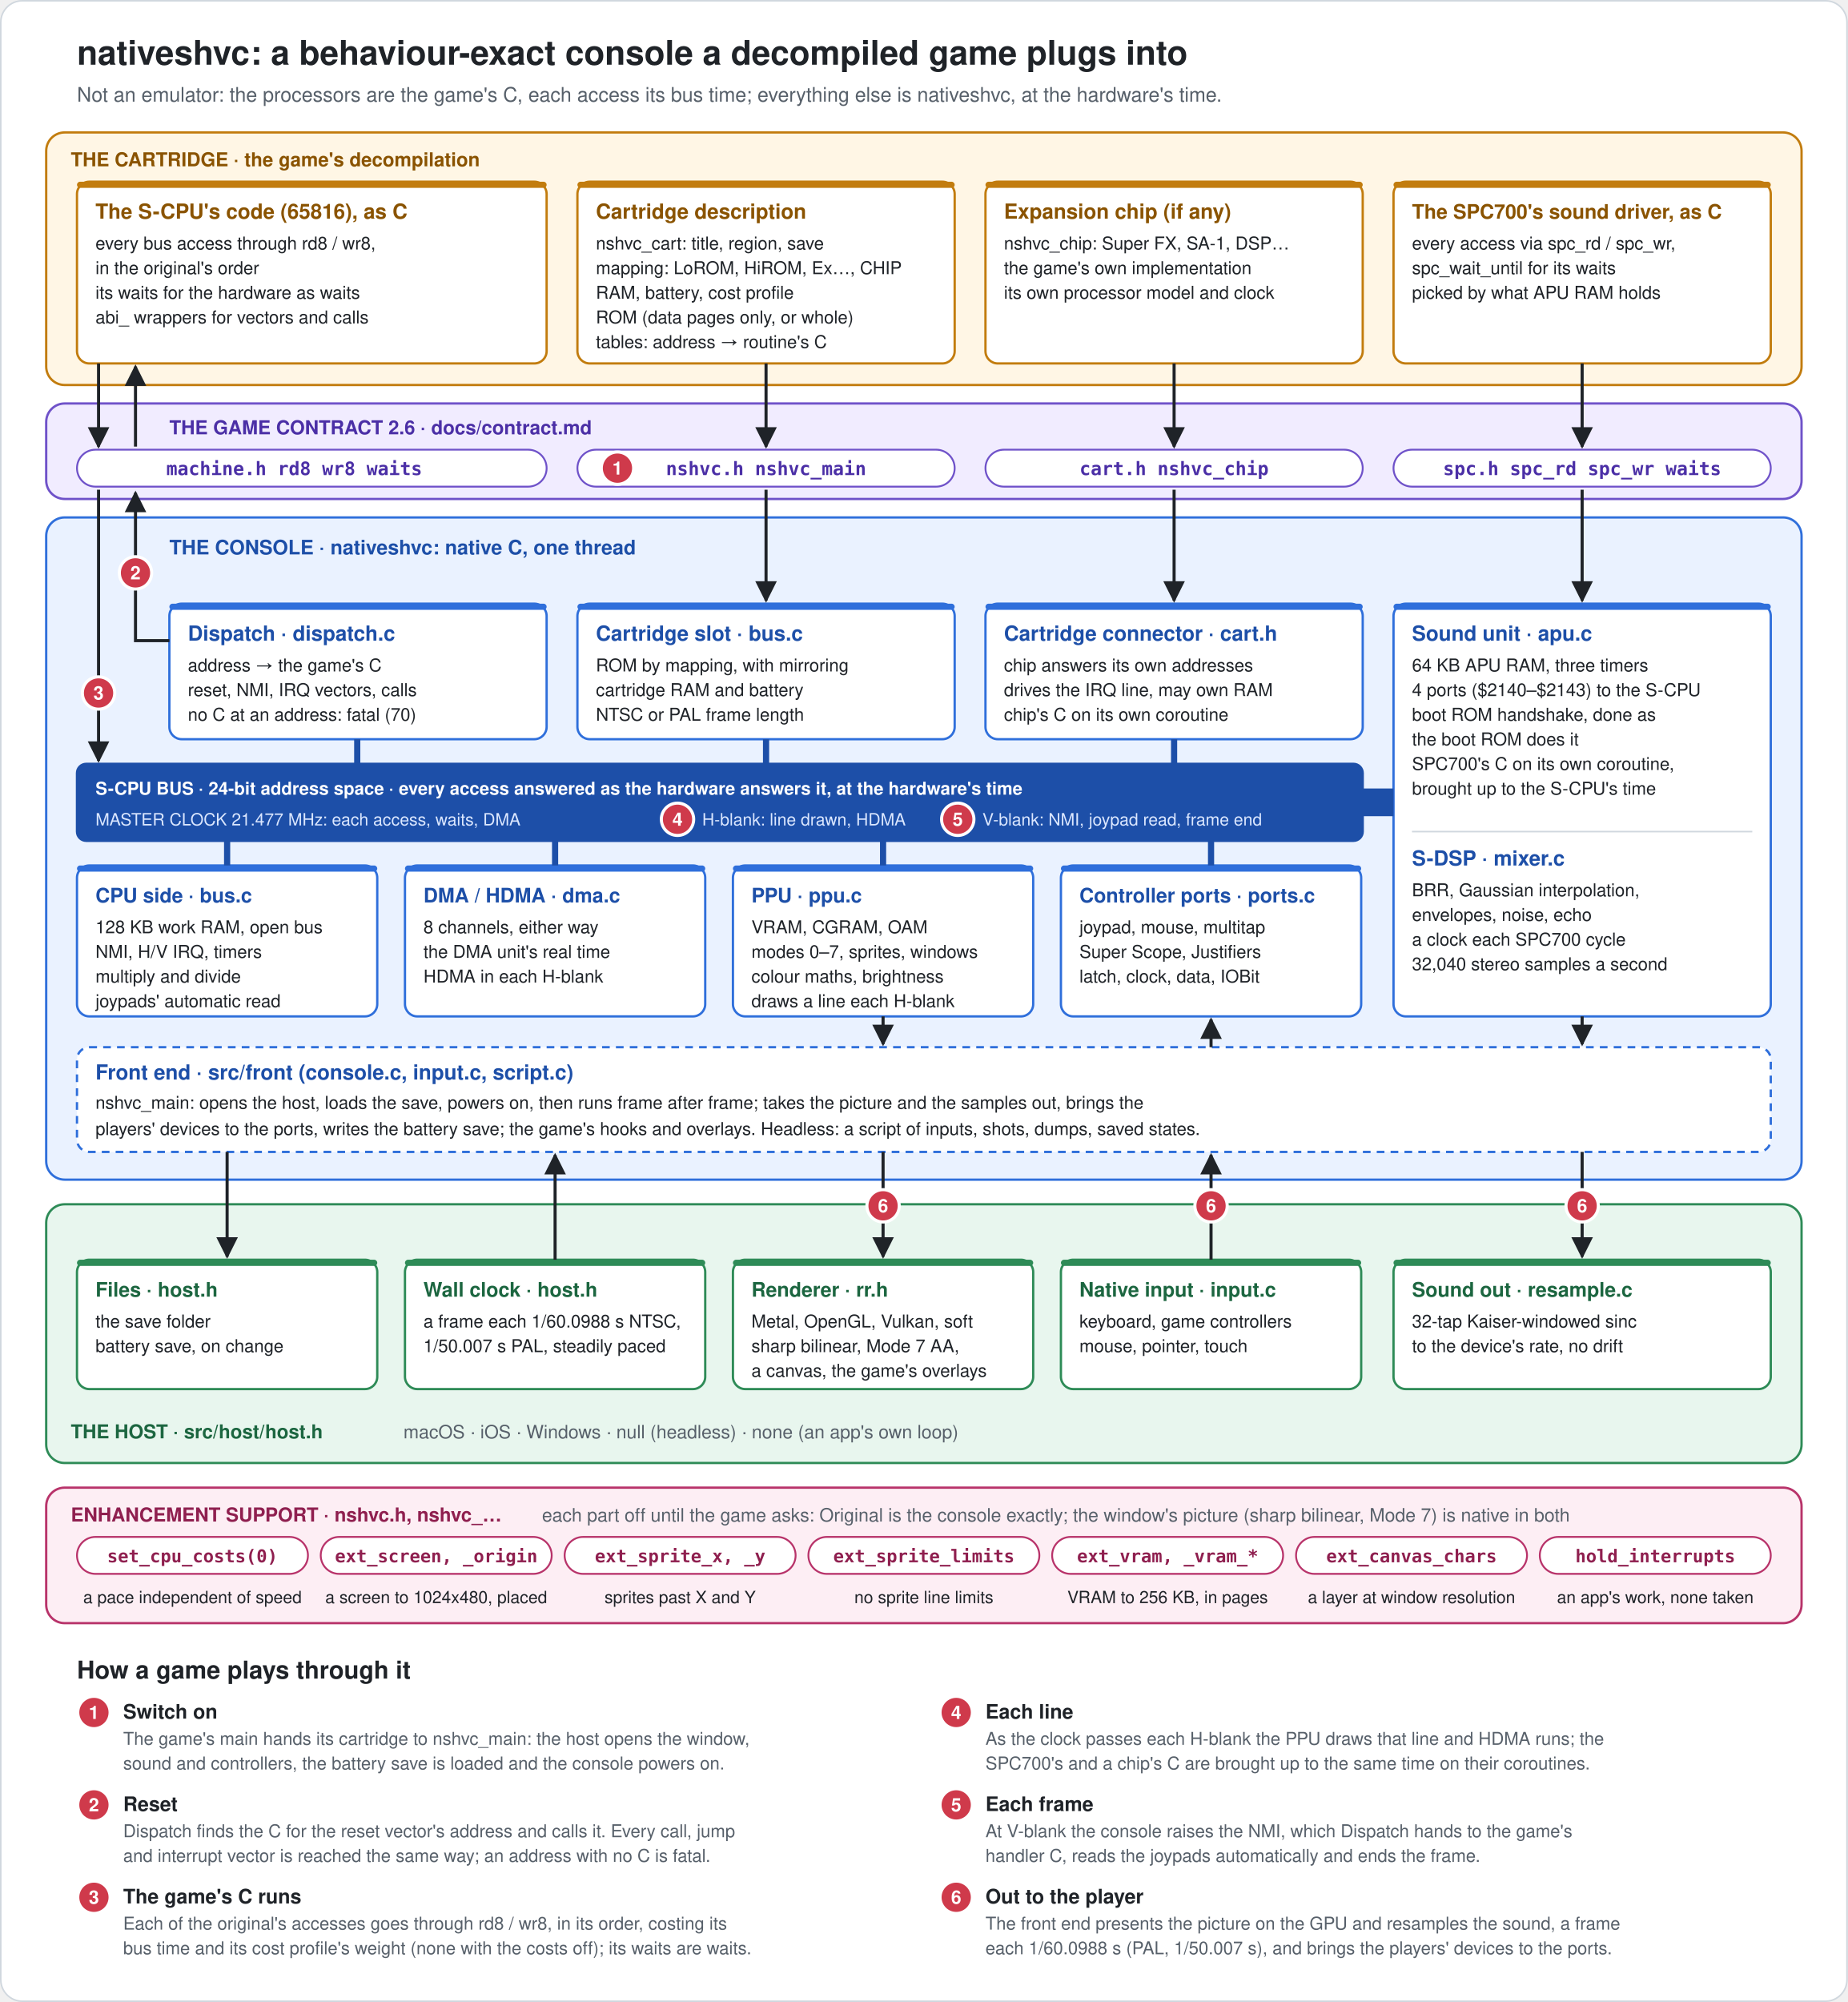
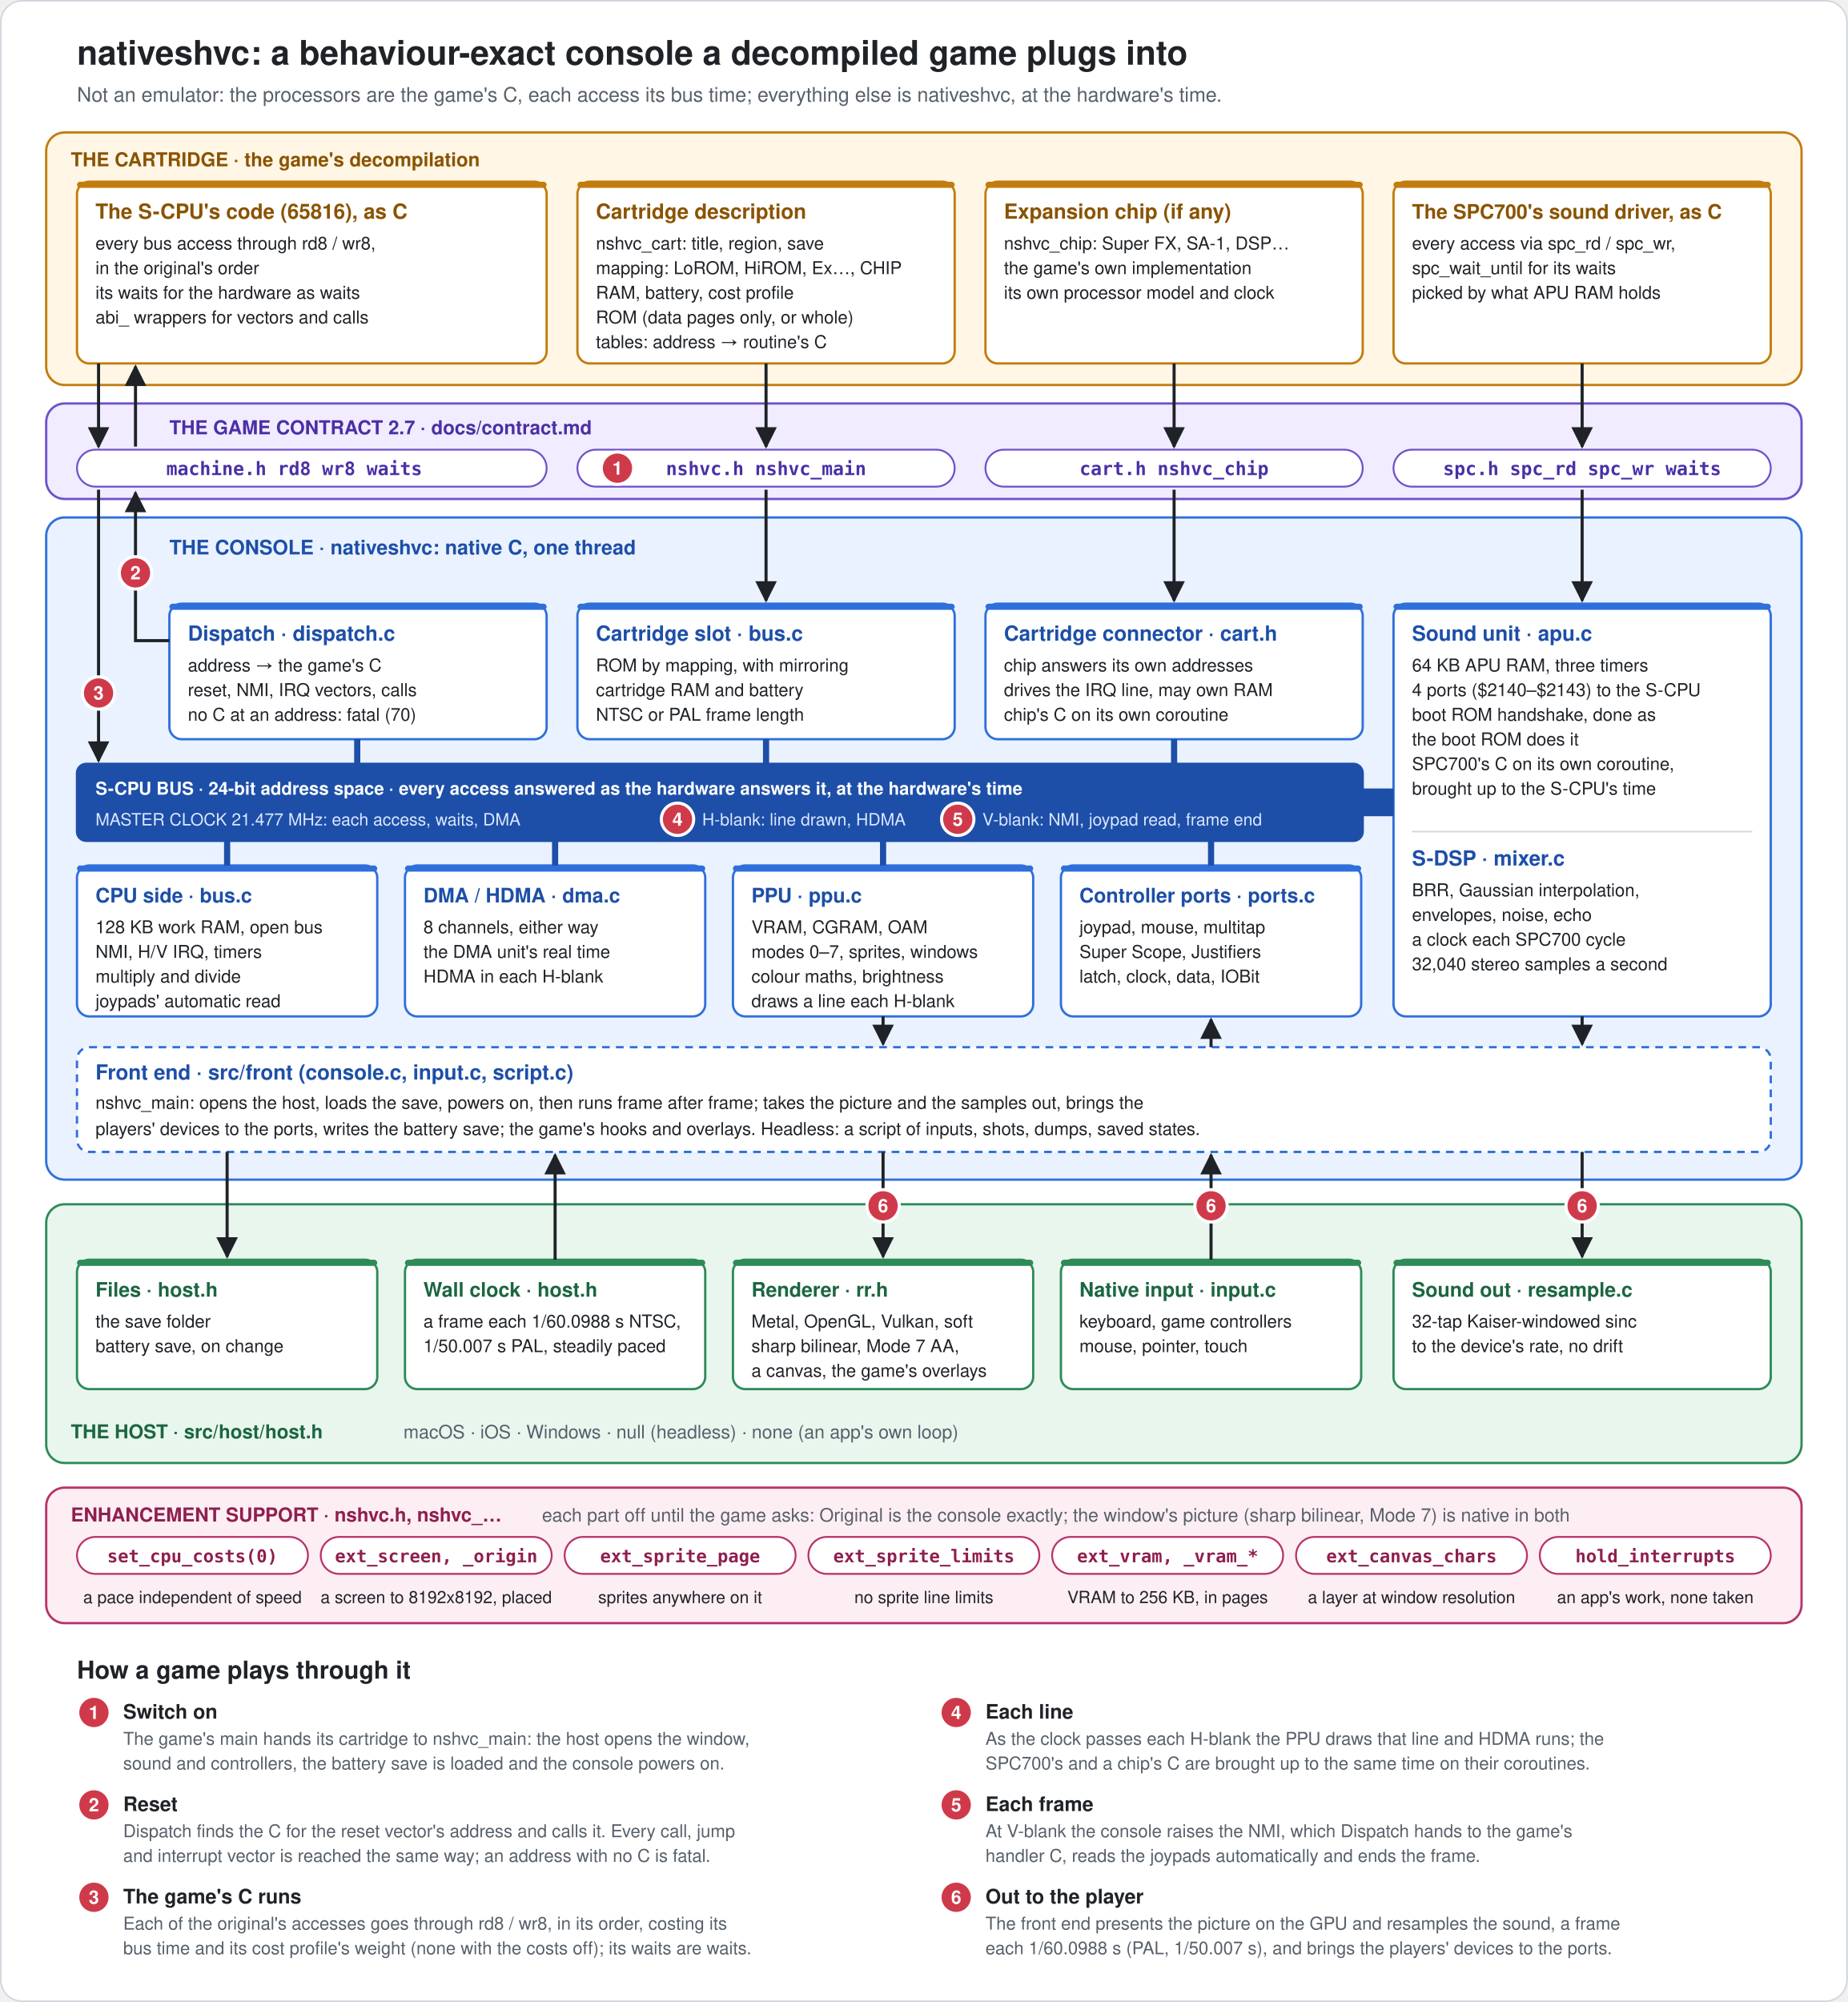
<svg xmlns="http://www.w3.org/2000/svg" width="1200" height="1300" viewBox="0 0 1200 1300" role="img" aria-label="nativeshvc architecture: a behaviour-exact console, not an emulator: the game's decompiled C as the cartridge, each access costing its bus time and its cost profile's weight, nativeshvc as the console, the host below">
  <defs>
    <marker id="arr" viewBox="0 0 10 10" refX="9" refY="5" markerWidth="7" markerHeight="7" orient="auto-start-reverse">
      <path d="M0,0 L10,5 L0,10 z" fill="#1f2328" />
    </marker>
  </defs>
  <rect x="0.5" y="0.5" width="1199" height="1299" rx="14" fill="#ffffff" stroke="#d0d7de" stroke-width="1" />
  <text x="50" y="42" font-family="-apple-system, BlinkMacSystemFont, 'Segoe UI', Helvetica, Arial, sans-serif" font-size="22" font-weight="bold" font-style="normal" fill="#1f2328" text-anchor="start">nativeshvc: a behaviour-exact console a decompiled game plugs into</text>
  <text x="50" y="66" font-family="-apple-system, BlinkMacSystemFont, 'Segoe UI', Helvetica, Arial, sans-serif" font-size="13" font-weight="normal" font-style="normal" fill="#57606a" text-anchor="start">Not an emulator: the processors are the game's C, each access its bus time; everything else is nativeshvc, at the hardware's time.</text>
  <rect x="30" y="86" width="1140" height="164" rx="12" fill="#fff6e5" stroke="#c27c0e" stroke-width="1.5" />
  <text x="46" y="108" font-family="-apple-system, BlinkMacSystemFont, 'Segoe UI', Helvetica, Arial, sans-serif" font-size="12.5" font-weight="bold" font-style="normal" fill="#8a5300" text-anchor="start">THE CARTRIDGE  ·  the game's decompilation</text>
  <rect x="50" y="118" width="305" height="118" rx="8" fill="#ffffff" stroke="#c27c0e" stroke-width="1.5" />
  <rect x="50" y="118" width="305" height="4" rx="2" fill="#c27c0e" />
  <text x="62" y="142" font-family="-apple-system, BlinkMacSystemFont, 'Segoe UI', Helvetica, Arial, sans-serif" font-size="13.5" font-weight="bold" font-style="normal" fill="#8a5300" text-anchor="start">The S-CPU's code (65816), as C</text>
  <text x="62" y="162" font-family="-apple-system, BlinkMacSystemFont, 'Segoe UI', Helvetica, Arial, sans-serif" font-size="11.5" font-weight="normal" font-style="normal" fill="#1f2328" text-anchor="start">every bus access through rd8 / wr8,</text>
  <text x="62" y="178" font-family="-apple-system, BlinkMacSystemFont, 'Segoe UI', Helvetica, Arial, sans-serif" font-size="11.5" font-weight="normal" font-style="normal" fill="#1f2328" text-anchor="start">in the original's order</text>
  <text x="62" y="194" font-family="-apple-system, BlinkMacSystemFont, 'Segoe UI', Helvetica, Arial, sans-serif" font-size="11.5" font-weight="normal" font-style="normal" fill="#1f2328" text-anchor="start">its waits for the hardware as waits</text>
  <text x="62" y="210" font-family="-apple-system, BlinkMacSystemFont, 'Segoe UI', Helvetica, Arial, sans-serif" font-size="11.5" font-weight="normal" font-style="normal" fill="#1f2328" text-anchor="start">abi_ wrappers for vectors and calls</text>
  <rect x="375" y="118" width="245" height="118" rx="8" fill="#ffffff" stroke="#c27c0e" stroke-width="1.5" />
  <rect x="375" y="118" width="245" height="4" rx="2" fill="#c27c0e" />
  <text x="387" y="142" font-family="-apple-system, BlinkMacSystemFont, 'Segoe UI', Helvetica, Arial, sans-serif" font-size="13.5" font-weight="bold" font-style="normal" fill="#8a5300" text-anchor="start">Cartridge description</text>
  <text x="387" y="162" font-family="-apple-system, BlinkMacSystemFont, 'Segoe UI', Helvetica, Arial, sans-serif" font-size="11.5" font-weight="normal" font-style="normal" fill="#1f2328" text-anchor="start">nshvc_cart: title, region, save</text>
  <text x="387" y="178" font-family="-apple-system, BlinkMacSystemFont, 'Segoe UI', Helvetica, Arial, sans-serif" font-size="11.5" font-weight="normal" font-style="normal" fill="#1f2328" text-anchor="start">mapping: LoROM, HiROM, Ex…, CHIP</text>
  <text x="387" y="194" font-family="-apple-system, BlinkMacSystemFont, 'Segoe UI', Helvetica, Arial, sans-serif" font-size="11.5" font-weight="normal" font-style="normal" fill="#1f2328" text-anchor="start">RAM, battery, cost profile</text>
  <text x="387" y="210" font-family="-apple-system, BlinkMacSystemFont, 'Segoe UI', Helvetica, Arial, sans-serif" font-size="11.5" font-weight="normal" font-style="normal" fill="#1f2328" text-anchor="start">ROM (data pages only, or whole)</text>
  <text x="387" y="226" font-family="-apple-system, BlinkMacSystemFont, 'Segoe UI', Helvetica, Arial, sans-serif" font-size="11.5" font-weight="normal" font-style="normal" fill="#1f2328" text-anchor="start">tables: address → routine's C</text>
  <rect x="640" y="118" width="245" height="118" rx="8" fill="#ffffff" stroke="#c27c0e" stroke-width="1.5" />
  <rect x="640" y="118" width="245" height="4" rx="2" fill="#c27c0e" />
  <text x="652" y="142" font-family="-apple-system, BlinkMacSystemFont, 'Segoe UI', Helvetica, Arial, sans-serif" font-size="13.5" font-weight="bold" font-style="normal" fill="#8a5300" text-anchor="start">Expansion chip (if any)</text>
  <text x="652" y="162" font-family="-apple-system, BlinkMacSystemFont, 'Segoe UI', Helvetica, Arial, sans-serif" font-size="11.5" font-weight="normal" font-style="normal" fill="#1f2328" text-anchor="start">nshvc_chip: Super FX, SA-1, DSP…</text>
  <text x="652" y="178" font-family="-apple-system, BlinkMacSystemFont, 'Segoe UI', Helvetica, Arial, sans-serif" font-size="11.5" font-weight="normal" font-style="normal" fill="#1f2328" text-anchor="start">the game's own implementation</text>
  <text x="652" y="194" font-family="-apple-system, BlinkMacSystemFont, 'Segoe UI', Helvetica, Arial, sans-serif" font-size="11.5" font-weight="normal" font-style="normal" fill="#1f2328" text-anchor="start">its own processor model and clock</text>
  <rect x="905" y="118" width="245" height="118" rx="8" fill="#ffffff" stroke="#c27c0e" stroke-width="1.5" />
  <rect x="905" y="118" width="245" height="4" rx="2" fill="#c27c0e" />
  <text x="917" y="142" font-family="-apple-system, BlinkMacSystemFont, 'Segoe UI', Helvetica, Arial, sans-serif" font-size="13" font-weight="bold" font-style="normal" fill="#8a5300" text-anchor="start">The SPC700's sound driver, as C</text>
  <text x="917" y="162" font-family="-apple-system, BlinkMacSystemFont, 'Segoe UI', Helvetica, Arial, sans-serif" font-size="11.5" font-weight="normal" font-style="normal" fill="#1f2328" text-anchor="start">every access via spc_rd / spc_wr,</text>
  <text x="917" y="178" font-family="-apple-system, BlinkMacSystemFont, 'Segoe UI', Helvetica, Arial, sans-serif" font-size="11.5" font-weight="normal" font-style="normal" fill="#1f2328" text-anchor="start">spc_wait_until for its waits</text>
  <text x="917" y="194" font-family="-apple-system, BlinkMacSystemFont, 'Segoe UI', Helvetica, Arial, sans-serif" font-size="11.5" font-weight="normal" font-style="normal" fill="#1f2328" text-anchor="start">picked by what APU RAM holds</text>
  <rect x="30" y="262" width="1140" height="62" rx="12" fill="#f1ecff" stroke="#6f52c9" stroke-width="1.5" />
-   <text x="110" y="282" font-family="-apple-system, BlinkMacSystemFont, 'Segoe UI', Helvetica, Arial, sans-serif" font-size="12.5" font-weight="bold" font-style="normal" fill="#4b2fa6" text-anchor="start">THE GAME CONTRACT 2.6  ·  docs/contract.md</text>
+   <text x="110" y="282" font-family="-apple-system, BlinkMacSystemFont, 'Segoe UI', Helvetica, Arial, sans-serif" font-size="12.5" font-weight="bold" font-style="normal" fill="#4b2fa6" text-anchor="start">THE GAME CONTRACT 2.7  ·  docs/contract.md</text>
  <rect x="50" y="292" width="305" height="24" rx="12" fill="#ffffff" stroke="#6f52c9" stroke-width="1.2" />
  <text x="108" y="308.5" font-family="ui-monospace, SFMono-Regular, Menlo, Consolas, monospace" font-size="12" font-weight="bold" font-style="normal" fill="#4b2fa6" text-anchor="start">machine.h  rd8 wr8 waits</text>
  <rect x="375" y="292" width="245" height="24" rx="12" fill="#ffffff" stroke="#6f52c9" stroke-width="1.2" />
  <text x="497.5" y="308.5" font-family="ui-monospace, SFMono-Regular, Menlo, Consolas, monospace" font-size="12" font-weight="bold" font-style="normal" fill="#4b2fa6" text-anchor="middle">nshvc.h  nshvc_main</text>
  <rect x="640" y="292" width="245" height="24" rx="12" fill="#ffffff" stroke="#6f52c9" stroke-width="1.2" />
  <text x="762.5" y="308.5" font-family="ui-monospace, SFMono-Regular, Menlo, Consolas, monospace" font-size="12" font-weight="bold" font-style="normal" fill="#4b2fa6" text-anchor="middle">cart.h  nshvc_chip</text>
  <rect x="905" y="292" width="245" height="24" rx="12" fill="#ffffff" stroke="#6f52c9" stroke-width="1.2" />
  <text x="1027.5" y="308.5" font-family="ui-monospace, SFMono-Regular, Menlo, Consolas, monospace" font-size="12" font-weight="bold" font-style="normal" fill="#4b2fa6" text-anchor="middle">spc.h  spc_rd spc_wr waits</text>
  <rect x="30" y="336" width="1140" height="430" rx="12" fill="#eaf2ff" stroke="#2f6fdb" stroke-width="1.5" />
  <text x="110" y="360" font-family="-apple-system, BlinkMacSystemFont, 'Segoe UI', Helvetica, Arial, sans-serif" font-size="13" font-weight="bold" font-style="normal" fill="#1d4fa8" text-anchor="start">THE CONSOLE  ·  nativeshvc: native C, one thread</text>
  <rect x="110" y="392" width="245" height="88" rx="8" fill="#ffffff" stroke="#2f6fdb" stroke-width="1.5" />
  <rect x="110" y="392" width="245" height="4" rx="2" fill="#2f6fdb" />
  <text x="122" y="416" font-family="-apple-system, BlinkMacSystemFont, 'Segoe UI', Helvetica, Arial, sans-serif" font-size="13.5" font-weight="bold" font-style="normal" fill="#1d4fa8" text-anchor="start">Dispatch · dispatch.c</text>
  <text x="122" y="436" font-family="-apple-system, BlinkMacSystemFont, 'Segoe UI', Helvetica, Arial, sans-serif" font-size="11.5" font-weight="normal" font-style="normal" fill="#1f2328" text-anchor="start">address → the game's C</text>
  <text x="122" y="452" font-family="-apple-system, BlinkMacSystemFont, 'Segoe UI', Helvetica, Arial, sans-serif" font-size="11.5" font-weight="normal" font-style="normal" fill="#1f2328" text-anchor="start">reset, NMI, IRQ vectors, calls</text>
  <text x="122" y="468" font-family="-apple-system, BlinkMacSystemFont, 'Segoe UI', Helvetica, Arial, sans-serif" font-size="11.5" font-weight="normal" font-style="normal" fill="#1f2328" text-anchor="start">no C at an address: fatal (70)</text>
  <rect x="375" y="392" width="245" height="88" rx="8" fill="#ffffff" stroke="#2f6fdb" stroke-width="1.5" />
  <rect x="375" y="392" width="245" height="4" rx="2" fill="#2f6fdb" />
  <text x="387" y="416" font-family="-apple-system, BlinkMacSystemFont, 'Segoe UI', Helvetica, Arial, sans-serif" font-size="13.5" font-weight="bold" font-style="normal" fill="#1d4fa8" text-anchor="start">Cartridge slot · bus.c</text>
  <text x="387" y="436" font-family="-apple-system, BlinkMacSystemFont, 'Segoe UI', Helvetica, Arial, sans-serif" font-size="11.5" font-weight="normal" font-style="normal" fill="#1f2328" text-anchor="start">ROM by mapping, with mirroring</text>
  <text x="387" y="452" font-family="-apple-system, BlinkMacSystemFont, 'Segoe UI', Helvetica, Arial, sans-serif" font-size="11.5" font-weight="normal" font-style="normal" fill="#1f2328" text-anchor="start">cartridge RAM and battery</text>
  <text x="387" y="468" font-family="-apple-system, BlinkMacSystemFont, 'Segoe UI', Helvetica, Arial, sans-serif" font-size="11.5" font-weight="normal" font-style="normal" fill="#1f2328" text-anchor="start">NTSC or PAL frame length</text>
  <rect x="640" y="392" width="245" height="88" rx="8" fill="#ffffff" stroke="#2f6fdb" stroke-width="1.5" />
  <rect x="640" y="392" width="245" height="4" rx="2" fill="#2f6fdb" />
  <text x="652" y="416" font-family="-apple-system, BlinkMacSystemFont, 'Segoe UI', Helvetica, Arial, sans-serif" font-size="13.5" font-weight="bold" font-style="normal" fill="#1d4fa8" text-anchor="start">Cartridge connector · cart.h</text>
  <text x="652" y="436" font-family="-apple-system, BlinkMacSystemFont, 'Segoe UI', Helvetica, Arial, sans-serif" font-size="11.5" font-weight="normal" font-style="normal" fill="#1f2328" text-anchor="start">chip answers its own addresses</text>
  <text x="652" y="452" font-family="-apple-system, BlinkMacSystemFont, 'Segoe UI', Helvetica, Arial, sans-serif" font-size="11.5" font-weight="normal" font-style="normal" fill="#1f2328" text-anchor="start">drives the IRQ line, may own RAM</text>
  <text x="652" y="468" font-family="-apple-system, BlinkMacSystemFont, 'Segoe UI', Helvetica, Arial, sans-serif" font-size="11.5" font-weight="normal" font-style="normal" fill="#1f2328" text-anchor="start">chip's C on its own coroutine</text>
  <rect x="905" y="392" width="245" height="268" rx="8" fill="#ffffff" stroke="#2f6fdb" stroke-width="1.5" />
  <rect x="905" y="392" width="245" height="4" rx="2" fill="#2f6fdb" />
  <text x="917" y="416" font-family="-apple-system, BlinkMacSystemFont, 'Segoe UI', Helvetica, Arial, sans-serif" font-size="13.5" font-weight="bold" font-style="normal" fill="#1d4fa8" text-anchor="start">Sound unit · apu.c</text>
  <text x="917" y="436" font-family="-apple-system, BlinkMacSystemFont, 'Segoe UI', Helvetica, Arial, sans-serif" font-size="11.5" font-weight="normal" font-style="normal" fill="#1f2328" text-anchor="start">64 KB APU RAM, three timers</text>
  <text x="917" y="452" font-family="-apple-system, BlinkMacSystemFont, 'Segoe UI', Helvetica, Arial, sans-serif" font-size="11.5" font-weight="normal" font-style="normal" fill="#1f2328" text-anchor="start">4 ports ($2140–$2143) to the S-CPU</text>
  <text x="917" y="468" font-family="-apple-system, BlinkMacSystemFont, 'Segoe UI', Helvetica, Arial, sans-serif" font-size="11.5" font-weight="normal" font-style="normal" fill="#1f2328" text-anchor="start">boot ROM handshake, done as</text>
  <text x="917" y="484" font-family="-apple-system, BlinkMacSystemFont, 'Segoe UI', Helvetica, Arial, sans-serif" font-size="11.5" font-weight="normal" font-style="normal" fill="#1f2328" text-anchor="start">the boot ROM does it</text>
  <text x="917" y="500" font-family="-apple-system, BlinkMacSystemFont, 'Segoe UI', Helvetica, Arial, sans-serif" font-size="11.5" font-weight="normal" font-style="normal" fill="#1f2328" text-anchor="start">SPC700's C on its own coroutine,</text>
  <text x="917" y="516" font-family="-apple-system, BlinkMacSystemFont, 'Segoe UI', Helvetica, Arial, sans-serif" font-size="11.5" font-weight="normal" font-style="normal" fill="#1f2328" text-anchor="start">brought up to the S-CPU's time</text>
  <line x1="917" y1="540" x2="1138" y2="540" stroke="#d0d7de" />
  <text x="917" y="562" font-family="-apple-system, BlinkMacSystemFont, 'Segoe UI', Helvetica, Arial, sans-serif" font-size="13.5" font-weight="bold" font-style="normal" fill="#1d4fa8" text-anchor="start">S-DSP · mixer.c</text>
  <text x="917" y="582" font-family="-apple-system, BlinkMacSystemFont, 'Segoe UI', Helvetica, Arial, sans-serif" font-size="11.5" font-weight="normal" font-style="normal" fill="#1f2328" text-anchor="start">BRR, Gaussian interpolation,</text>
  <text x="917" y="598" font-family="-apple-system, BlinkMacSystemFont, 'Segoe UI', Helvetica, Arial, sans-serif" font-size="11.5" font-weight="normal" font-style="normal" fill="#1f2328" text-anchor="start">envelopes, noise, echo</text>
  <text x="917" y="614" font-family="-apple-system, BlinkMacSystemFont, 'Segoe UI', Helvetica, Arial, sans-serif" font-size="11.5" font-weight="normal" font-style="normal" fill="#1f2328" text-anchor="start">a clock each SPC700 cycle</text>
  <text x="917" y="630" font-family="-apple-system, BlinkMacSystemFont, 'Segoe UI', Helvetica, Arial, sans-serif" font-size="11.5" font-weight="normal" font-style="normal" fill="#1f2328" text-anchor="start">32,040 stereo samples a second</text>
  <rect x="50" y="496" width="835" height="50" rx="6" fill="#1d4fa8" stroke="#1d4fa8" stroke-width="1.5" />
  <text x="62" y="516" font-family="-apple-system, BlinkMacSystemFont, 'Segoe UI', Helvetica, Arial, sans-serif" font-size="11.5" font-weight="bold" font-style="normal" fill="#ffffff" text-anchor="start">S-CPU BUS  ·  24-bit address space  ·  every access answered as the hardware answers it, at the hardware's time</text>
  <text x="62" y="536" font-family="-apple-system, BlinkMacSystemFont, 'Segoe UI', Helvetica, Arial, sans-serif" font-size="11" font-weight="normal" font-style="normal" fill="#dbe7ff" text-anchor="start">MASTER CLOCK 21.477 MHz: each access, waits, DMA</text>
  <circle cx="440" cy="532" r="10.5" fill="#cf3a4b" stroke="#ffffff" stroke-width="2" />
  <text x="440" y="536.2" font-family="-apple-system, BlinkMacSystemFont, 'Segoe UI', Helvetica, Arial, sans-serif" font-size="12" font-weight="bold" font-style="normal" fill="#ffffff" text-anchor="middle">4</text>
  <text x="456" y="536" font-family="-apple-system, BlinkMacSystemFont, 'Segoe UI', Helvetica, Arial, sans-serif" font-size="11" font-weight="normal" font-style="normal" fill="#dbe7ff" text-anchor="start">H-blank: line drawn, HDMA</text>
  <circle cx="622" cy="532" r="10.5" fill="#cf3a4b" stroke="#ffffff" stroke-width="2" />
  <text x="622" y="536.2" font-family="-apple-system, BlinkMacSystemFont, 'Segoe UI', Helvetica, Arial, sans-serif" font-size="12" font-weight="bold" font-style="normal" fill="#ffffff" text-anchor="middle">5</text>
  <text x="638" y="536" font-family="-apple-system, BlinkMacSystemFont, 'Segoe UI', Helvetica, Arial, sans-serif" font-size="11" font-weight="normal" font-style="normal" fill="#dbe7ff" text-anchor="start">V-blank: NMI, joypad read, frame end</text>
  <rect x="885" y="512" width="20" height="18" fill="#1d4fa8" />
  <line x1="232" y1="480" x2="232" y2="496" stroke="#1d4fa8" stroke-width="4" />
  <line x1="497.5" y1="480" x2="497.5" y2="496" stroke="#1d4fa8" stroke-width="4" />
  <line x1="762.5" y1="480" x2="762.5" y2="496" stroke="#1d4fa8" stroke-width="4" />
  <rect x="50" y="562" width="195" height="98" rx="8" fill="#ffffff" stroke="#2f6fdb" stroke-width="1.5" />
  <rect x="50" y="562" width="195" height="4" rx="2" fill="#2f6fdb" />
  <text x="62" y="586" font-family="-apple-system, BlinkMacSystemFont, 'Segoe UI', Helvetica, Arial, sans-serif" font-size="13" font-weight="bold" font-style="normal" fill="#1d4fa8" text-anchor="start">CPU side · bus.c</text>
  <text x="62" y="606" font-family="-apple-system, BlinkMacSystemFont, 'Segoe UI', Helvetica, Arial, sans-serif" font-size="11.5" font-weight="normal" font-style="normal" fill="#1f2328" text-anchor="start">128 KB work RAM, open bus</text>
  <text x="62" y="622" font-family="-apple-system, BlinkMacSystemFont, 'Segoe UI', Helvetica, Arial, sans-serif" font-size="11.5" font-weight="normal" font-style="normal" fill="#1f2328" text-anchor="start">NMI, H/V IRQ, timers</text>
  <text x="62" y="638" font-family="-apple-system, BlinkMacSystemFont, 'Segoe UI', Helvetica, Arial, sans-serif" font-size="11.5" font-weight="normal" font-style="normal" fill="#1f2328" text-anchor="start">multiply and divide</text>
  <text x="62" y="654" font-family="-apple-system, BlinkMacSystemFont, 'Segoe UI', Helvetica, Arial, sans-serif" font-size="11.5" font-weight="normal" font-style="normal" fill="#1f2328" text-anchor="start">joypads' automatic read</text>
  <rect x="263" y="562" width="195" height="98" rx="8" fill="#ffffff" stroke="#2f6fdb" stroke-width="1.5" />
  <rect x="263" y="562" width="195" height="4" rx="2" fill="#2f6fdb" />
  <text x="275" y="586" font-family="-apple-system, BlinkMacSystemFont, 'Segoe UI', Helvetica, Arial, sans-serif" font-size="13" font-weight="bold" font-style="normal" fill="#1d4fa8" text-anchor="start">DMA / HDMA · dma.c</text>
  <text x="275" y="606" font-family="-apple-system, BlinkMacSystemFont, 'Segoe UI', Helvetica, Arial, sans-serif" font-size="11.5" font-weight="normal" font-style="normal" fill="#1f2328" text-anchor="start">8 channels, either way</text>
  <text x="275" y="622" font-family="-apple-system, BlinkMacSystemFont, 'Segoe UI', Helvetica, Arial, sans-serif" font-size="11.5" font-weight="normal" font-style="normal" fill="#1f2328" text-anchor="start">the DMA unit's real time</text>
  <text x="275" y="638" font-family="-apple-system, BlinkMacSystemFont, 'Segoe UI', Helvetica, Arial, sans-serif" font-size="11.5" font-weight="normal" font-style="normal" fill="#1f2328" text-anchor="start">HDMA in each H-blank</text>
  <rect x="476" y="562" width="195" height="98" rx="8" fill="#ffffff" stroke="#2f6fdb" stroke-width="1.5" />
  <rect x="476" y="562" width="195" height="4" rx="2" fill="#2f6fdb" />
  <text x="488" y="586" font-family="-apple-system, BlinkMacSystemFont, 'Segoe UI', Helvetica, Arial, sans-serif" font-size="13" font-weight="bold" font-style="normal" fill="#1d4fa8" text-anchor="start">PPU · ppu.c</text>
  <text x="488" y="606" font-family="-apple-system, BlinkMacSystemFont, 'Segoe UI', Helvetica, Arial, sans-serif" font-size="11.5" font-weight="normal" font-style="normal" fill="#1f2328" text-anchor="start">VRAM, CGRAM, OAM</text>
  <text x="488" y="622" font-family="-apple-system, BlinkMacSystemFont, 'Segoe UI', Helvetica, Arial, sans-serif" font-size="11.5" font-weight="normal" font-style="normal" fill="#1f2328" text-anchor="start">modes 0–7, sprites, windows</text>
  <text x="488" y="638" font-family="-apple-system, BlinkMacSystemFont, 'Segoe UI', Helvetica, Arial, sans-serif" font-size="11.5" font-weight="normal" font-style="normal" fill="#1f2328" text-anchor="start">colour maths, brightness</text>
  <text x="488" y="654" font-family="-apple-system, BlinkMacSystemFont, 'Segoe UI', Helvetica, Arial, sans-serif" font-size="11.5" font-weight="normal" font-style="normal" fill="#1f2328" text-anchor="start">draws a line each H-blank</text>
  <rect x="689" y="562" width="195" height="98" rx="8" fill="#ffffff" stroke="#2f6fdb" stroke-width="1.5" />
  <rect x="689" y="562" width="195" height="4" rx="2" fill="#2f6fdb" />
  <text x="701" y="586" font-family="-apple-system, BlinkMacSystemFont, 'Segoe UI', Helvetica, Arial, sans-serif" font-size="13" font-weight="bold" font-style="normal" fill="#1d4fa8" text-anchor="start">Controller ports · ports.c</text>
  <text x="701" y="606" font-family="-apple-system, BlinkMacSystemFont, 'Segoe UI', Helvetica, Arial, sans-serif" font-size="11.5" font-weight="normal" font-style="normal" fill="#1f2328" text-anchor="start">joypad, mouse, multitap</text>
  <text x="701" y="622" font-family="-apple-system, BlinkMacSystemFont, 'Segoe UI', Helvetica, Arial, sans-serif" font-size="11.5" font-weight="normal" font-style="normal" fill="#1f2328" text-anchor="start">Super Scope, Justifiers</text>
  <text x="701" y="638" font-family="-apple-system, BlinkMacSystemFont, 'Segoe UI', Helvetica, Arial, sans-serif" font-size="11.5" font-weight="normal" font-style="normal" fill="#1f2328" text-anchor="start">latch, clock, data, IOBit</text>
  <line x1="147.5" y1="546" x2="147.5" y2="562" stroke="#1d4fa8" stroke-width="4" />
  <line x1="360.5" y1="546" x2="360.5" y2="562" stroke="#1d4fa8" stroke-width="4" />
  <line x1="573.5" y1="546" x2="573.5" y2="562" stroke="#1d4fa8" stroke-width="4" />
  <line x1="786.5" y1="546" x2="786.5" y2="562" stroke="#1d4fa8" stroke-width="4" />
  <rect x="50" y="680" width="1100" height="68" rx="8" fill="#ffffff" stroke="#2f6fdb" stroke-width="1.5" stroke-dasharray="5 4" />
  <text x="62" y="701" font-family="-apple-system, BlinkMacSystemFont, 'Segoe UI', Helvetica, Arial, sans-serif" font-size="13.5" font-weight="bold" font-style="normal" fill="#1d4fa8" text-anchor="start">Front end · src/front  (console.c, input.c, script.c)</text>
  <text x="62" y="720" font-family="-apple-system, BlinkMacSystemFont, 'Segoe UI', Helvetica, Arial, sans-serif" font-size="11.5" font-weight="normal" font-style="normal" fill="#1f2328" text-anchor="start">nshvc_main: opens the host, loads the save, powers on, then runs frame after frame; takes the picture and the samples out, brings the</text>
  <text x="62" y="737" font-family="-apple-system, BlinkMacSystemFont, 'Segoe UI', Helvetica, Arial, sans-serif" font-size="11.5" font-weight="normal" font-style="normal" fill="#1f2328" text-anchor="start">players' devices to the ports, writes the battery save; the game's hooks and overlays. Headless: a script of inputs, shots, dumps, saved states.</text>
  <rect x="30" y="782" width="1140" height="168" rx="12" fill="#e8f6ee" stroke="#2e8b57" stroke-width="1.5" />
  <rect x="50" y="818" width="195" height="84" rx="8" fill="#ffffff" stroke="#2e8b57" stroke-width="1.5" />
  <rect x="50" y="818" width="195" height="4" rx="2" fill="#2e8b57" />
  <text x="62" y="842" font-family="-apple-system, BlinkMacSystemFont, 'Segoe UI', Helvetica, Arial, sans-serif" font-size="13" font-weight="bold" font-style="normal" fill="#1c6640" text-anchor="start">Files · host.h</text>
  <text x="62" y="862" font-family="-apple-system, BlinkMacSystemFont, 'Segoe UI', Helvetica, Arial, sans-serif" font-size="11.5" font-weight="normal" font-style="normal" fill="#1f2328" text-anchor="start">the save folder</text>
  <text x="62" y="878" font-family="-apple-system, BlinkMacSystemFont, 'Segoe UI', Helvetica, Arial, sans-serif" font-size="11.5" font-weight="normal" font-style="normal" fill="#1f2328" text-anchor="start">battery save, on change</text>
  <rect x="263" y="818" width="195" height="84" rx="8" fill="#ffffff" stroke="#2e8b57" stroke-width="1.5" />
  <rect x="263" y="818" width="195" height="4" rx="2" fill="#2e8b57" />
  <text x="275" y="842" font-family="-apple-system, BlinkMacSystemFont, 'Segoe UI', Helvetica, Arial, sans-serif" font-size="13" font-weight="bold" font-style="normal" fill="#1c6640" text-anchor="start">Wall clock · host.h</text>
  <text x="275" y="862" font-family="-apple-system, BlinkMacSystemFont, 'Segoe UI', Helvetica, Arial, sans-serif" font-size="11.5" font-weight="normal" font-style="normal" fill="#1f2328" text-anchor="start">a frame each 1/60.0988 s NTSC,</text>
  <text x="275" y="878" font-family="-apple-system, BlinkMacSystemFont, 'Segoe UI', Helvetica, Arial, sans-serif" font-size="11.5" font-weight="normal" font-style="normal" fill="#1f2328" text-anchor="start">1/50.007 s PAL, steadily paced</text>
  <rect x="476" y="818" width="195" height="84" rx="8" fill="#ffffff" stroke="#2e8b57" stroke-width="1.5" />
  <rect x="476" y="818" width="195" height="4" rx="2" fill="#2e8b57" />
  <text x="488" y="842" font-family="-apple-system, BlinkMacSystemFont, 'Segoe UI', Helvetica, Arial, sans-serif" font-size="13" font-weight="bold" font-style="normal" fill="#1c6640" text-anchor="start">Renderer · rr.h</text>
  <text x="488" y="862" font-family="-apple-system, BlinkMacSystemFont, 'Segoe UI', Helvetica, Arial, sans-serif" font-size="11.5" font-weight="normal" font-style="normal" fill="#1f2328" text-anchor="start">Metal, OpenGL, Vulkan, soft</text>
  <text x="488" y="878" font-family="-apple-system, BlinkMacSystemFont, 'Segoe UI', Helvetica, Arial, sans-serif" font-size="11.5" font-weight="normal" font-style="normal" fill="#1f2328" text-anchor="start">sharp bilinear, Mode 7 AA,</text>
  <text x="488" y="894" font-family="-apple-system, BlinkMacSystemFont, 'Segoe UI', Helvetica, Arial, sans-serif" font-size="11.5" font-weight="normal" font-style="normal" fill="#1f2328" text-anchor="start">a canvas, the game's overlays</text>
  <rect x="689" y="818" width="195" height="84" rx="8" fill="#ffffff" stroke="#2e8b57" stroke-width="1.5" />
  <rect x="689" y="818" width="195" height="4" rx="2" fill="#2e8b57" />
  <text x="701" y="842" font-family="-apple-system, BlinkMacSystemFont, 'Segoe UI', Helvetica, Arial, sans-serif" font-size="13" font-weight="bold" font-style="normal" fill="#1c6640" text-anchor="start">Native input · input.c</text>
  <text x="701" y="862" font-family="-apple-system, BlinkMacSystemFont, 'Segoe UI', Helvetica, Arial, sans-serif" font-size="11.5" font-weight="normal" font-style="normal" fill="#1f2328" text-anchor="start">keyboard, game controllers</text>
  <text x="701" y="878" font-family="-apple-system, BlinkMacSystemFont, 'Segoe UI', Helvetica, Arial, sans-serif" font-size="11.5" font-weight="normal" font-style="normal" fill="#1f2328" text-anchor="start">mouse, pointer, touch</text>
  <rect x="905" y="818" width="245" height="84" rx="8" fill="#ffffff" stroke="#2e8b57" stroke-width="1.5" />
  <rect x="905" y="818" width="245" height="4" rx="2" fill="#2e8b57" />
  <text x="917" y="842" font-family="-apple-system, BlinkMacSystemFont, 'Segoe UI', Helvetica, Arial, sans-serif" font-size="13" font-weight="bold" font-style="normal" fill="#1c6640" text-anchor="start">Sound out · resample.c</text>
  <text x="917" y="862" font-family="-apple-system, BlinkMacSystemFont, 'Segoe UI', Helvetica, Arial, sans-serif" font-size="11.5" font-weight="normal" font-style="normal" fill="#1f2328" text-anchor="start">32-tap Kaiser-windowed sinc</text>
  <text x="917" y="878" font-family="-apple-system, BlinkMacSystemFont, 'Segoe UI', Helvetica, Arial, sans-serif" font-size="11.5" font-weight="normal" font-style="normal" fill="#1f2328" text-anchor="start">to the device's rate, no drift</text>
  <text x="46" y="934" font-family="-apple-system, BlinkMacSystemFont, 'Segoe UI', Helvetica, Arial, sans-serif" font-size="12.5" font-weight="bold" font-style="normal" fill="#1c6640" text-anchor="start">THE HOST  ·  src/host/host.h</text>
  <text x="262" y="934" font-family="-apple-system, BlinkMacSystemFont, 'Segoe UI', Helvetica, Arial, sans-serif" font-size="12" font-weight="normal" font-style="normal" fill="#57606a" text-anchor="start">macOS  ·  iOS  ·  Windows  ·  null (headless)  ·  none (an app's own loop)</text>
  <line x1="497.5" y1="236" x2="497.5" y2="290" stroke="#1f2328" stroke-width="2" marker-end="url(#arr)" />
  <line x1="497.5" y1="318" x2="497.5" y2="390" stroke="#1f2328" stroke-width="2" marker-end="url(#arr)" />
  <line x1="762.5" y1="236" x2="762.5" y2="290" stroke="#1f2328" stroke-width="2" marker-end="url(#arr)" />
  <line x1="762.5" y1="318" x2="762.5" y2="390" stroke="#1f2328" stroke-width="2" marker-end="url(#arr)" />
  <line x1="1027.5" y1="236" x2="1027.5" y2="290" stroke="#1f2328" stroke-width="2" marker-end="url(#arr)" />
  <line x1="1027.5" y1="318" x2="1027.5" y2="390" stroke="#1f2328" stroke-width="2" marker-end="url(#arr)" />
  <line x1="64" y1="236" x2="64" y2="290" stroke="#1f2328" stroke-width="2" marker-end="url(#arr)" />
  <line x1="64" y1="318" x2="64" y2="494" stroke="#1f2328" stroke-width="2" marker-end="url(#arr)" />
  <path d="M110,416 H88 V320" fill="none" stroke="#1f2328" stroke-width="2" marker-end="url(#arr)" />
  <line x1="88" y1="290" x2="88" y2="238" stroke="#1f2328" stroke-width="2" marker-end="url(#arr)" />
  <circle cx="88" cy="372" r="10.5" fill="#cf3a4b" stroke="#ffffff" stroke-width="2" />
  <text x="88" y="376.2" font-family="-apple-system, BlinkMacSystemFont, 'Segoe UI', Helvetica, Arial, sans-serif" font-size="12" font-weight="bold" font-style="normal" fill="#ffffff" text-anchor="middle">2</text>
  <circle cx="64" cy="450" r="10.5" fill="#cf3a4b" stroke="#ffffff" stroke-width="2" />
  <text x="64" y="454.2" font-family="-apple-system, BlinkMacSystemFont, 'Segoe UI', Helvetica, Arial, sans-serif" font-size="12" font-weight="bold" font-style="normal" fill="#ffffff" text-anchor="middle">3</text>
  <circle cx="401" cy="304" r="10.5" fill="#cf3a4b" stroke="#ffffff" stroke-width="2" />
  <text x="401" y="308.2" font-family="-apple-system, BlinkMacSystemFont, 'Segoe UI', Helvetica, Arial, sans-serif" font-size="12" font-weight="bold" font-style="normal" fill="#ffffff" text-anchor="middle">1</text>
  <line x1="573.5" y1="660" x2="573.5" y2="678" stroke="#1f2328" stroke-width="2" marker-end="url(#arr)" />
  <line x1="573.5" y1="748" x2="573.5" y2="816" stroke="#1f2328" stroke-width="2" marker-end="url(#arr)" />
  <circle cx="573.5" cy="783" r="10.5" fill="#cf3a4b" stroke="#ffffff" stroke-width="2" />
  <text x="573.5" y="787.2" font-family="-apple-system, BlinkMacSystemFont, 'Segoe UI', Helvetica, Arial, sans-serif" font-size="12" font-weight="bold" font-style="normal" fill="#ffffff" text-anchor="middle">6</text>
  <line x1="1027.5" y1="660" x2="1027.5" y2="678" stroke="#1f2328" stroke-width="2" marker-end="url(#arr)" />
  <line x1="1027.5" y1="748" x2="1027.5" y2="816" stroke="#1f2328" stroke-width="2" marker-end="url(#arr)" />
  <circle cx="1027.5" cy="783" r="10.5" fill="#cf3a4b" stroke="#ffffff" stroke-width="2" />
  <text x="1027.5" y="787.2" font-family="-apple-system, BlinkMacSystemFont, 'Segoe UI', Helvetica, Arial, sans-serif" font-size="12" font-weight="bold" font-style="normal" fill="#ffffff" text-anchor="middle">6</text>
  <line x1="786.5" y1="818" x2="786.5" y2="750" stroke="#1f2328" stroke-width="2" marker-end="url(#arr)" />
  <line x1="786.5" y1="680" x2="786.5" y2="662" stroke="#1f2328" stroke-width="2" marker-end="url(#arr)" />
  <circle cx="786.5" cy="783" r="10.5" fill="#cf3a4b" stroke="#ffffff" stroke-width="2" />
  <text x="786.5" y="787.2" font-family="-apple-system, BlinkMacSystemFont, 'Segoe UI', Helvetica, Arial, sans-serif" font-size="12" font-weight="bold" font-style="normal" fill="#ffffff" text-anchor="middle">6</text>
  <line x1="147.5" y1="748" x2="147.5" y2="816" stroke="#1f2328" stroke-width="2" marker-end="url(#arr)" />
  <line x1="360.5" y1="818" x2="360.5" y2="750" stroke="#1f2328" stroke-width="2" marker-end="url(#arr)" />
  <rect x="30" y="966" width="1140" height="88" rx="12" fill="#fdeef4" stroke="#b8336a" stroke-width="1.5" />
  <text x="46" y="988" font-family="-apple-system, BlinkMacSystemFont, 'Segoe UI', Helvetica, Arial, sans-serif" font-size="12.5" font-weight="bold" font-style="normal" fill="#8f1f4f" text-anchor="start">ENHANCEMENT SUPPORT  ·  nshvc.h, nshvc_…</text>
  <text x="352" y="988" font-family="-apple-system, BlinkMacSystemFont, 'Segoe UI', Helvetica, Arial, sans-serif" font-size="12" font-weight="normal" font-style="normal" fill="#57606a" text-anchor="start">each part off until the game asks: Original is the console exactly; the window's picture (sharp bilinear, Mode 7) is native in both</text>
  <rect x="50.0" y="998" width="150" height="24" rx="12" fill="#ffffff" stroke="#b8336a" stroke-width="1.2" />
  <text x="125.0" y="1014.5" font-family="ui-monospace, SFMono-Regular, Menlo, Consolas, monospace" font-size="11.5" font-weight="bold" font-style="normal" fill="#8f1f4f" text-anchor="middle">set_cpu_costs(0)</text>
  <text x="125.0" y="1041" font-family="-apple-system, BlinkMacSystemFont, 'Segoe UI', Helvetica, Arial, sans-serif" font-size="11" font-weight="normal" font-style="normal" fill="#1f2328" text-anchor="middle">a pace independent of speed</text>
  <rect x="208.3" y="998" width="150" height="24" rx="12" fill="#ffffff" stroke="#b8336a" stroke-width="1.2" />
  <text x="283.3" y="1014.5" font-family="ui-monospace, SFMono-Regular, Menlo, Consolas, monospace" font-size="11.5" font-weight="bold" font-style="normal" fill="#8f1f4f" text-anchor="middle">ext_screen, _origin</text>
-   <text x="283.3" y="1041" font-family="-apple-system, BlinkMacSystemFont, 'Segoe UI', Helvetica, Arial, sans-serif" font-size="11" font-weight="normal" font-style="normal" fill="#1f2328" text-anchor="middle">a screen to 1024x480, placed</text>
+   <text x="283.3" y="1041" font-family="-apple-system, BlinkMacSystemFont, 'Segoe UI', Helvetica, Arial, sans-serif" font-size="11" font-weight="normal" font-style="normal" fill="#1f2328" text-anchor="middle">a screen to 8192x8192, placed</text>
  <rect x="366.7" y="998" width="150" height="24" rx="12" fill="#ffffff" stroke="#b8336a" stroke-width="1.2" />
-   <text x="441.7" y="1014.5" font-family="ui-monospace, SFMono-Regular, Menlo, Consolas, monospace" font-size="11.5" font-weight="bold" font-style="normal" fill="#8f1f4f" text-anchor="middle">ext_sprite_x, _y</text>
-   <text x="441.7" y="1041" font-family="-apple-system, BlinkMacSystemFont, 'Segoe UI', Helvetica, Arial, sans-serif" font-size="11" font-weight="normal" font-style="normal" fill="#1f2328" text-anchor="middle">sprites past X and Y</text>
+   <text x="441.7" y="1014.5" font-family="ui-monospace, SFMono-Regular, Menlo, Consolas, monospace" font-size="11.5" font-weight="bold" font-style="normal" fill="#8f1f4f" text-anchor="middle">ext_sprite_page</text>
+   <text x="441.7" y="1041" font-family="-apple-system, BlinkMacSystemFont, 'Segoe UI', Helvetica, Arial, sans-serif" font-size="11" font-weight="normal" font-style="normal" fill="#1f2328" text-anchor="middle">sprites anywhere on it</text>
  <rect x="525.0" y="998" width="150" height="24" rx="12" fill="#ffffff" stroke="#b8336a" stroke-width="1.2" />
  <text x="600.0" y="1014.5" font-family="ui-monospace, SFMono-Regular, Menlo, Consolas, monospace" font-size="11.5" font-weight="bold" font-style="normal" fill="#8f1f4f" text-anchor="middle">ext_sprite_limits</text>
  <text x="600.0" y="1041" font-family="-apple-system, BlinkMacSystemFont, 'Segoe UI', Helvetica, Arial, sans-serif" font-size="11" font-weight="normal" font-style="normal" fill="#1f2328" text-anchor="middle">no sprite line limits</text>
  <rect x="683.3" y="998" width="150" height="24" rx="12" fill="#ffffff" stroke="#b8336a" stroke-width="1.2" />
  <text x="758.3" y="1014.5" font-family="ui-monospace, SFMono-Regular, Menlo, Consolas, monospace" font-size="11.5" font-weight="bold" font-style="normal" fill="#8f1f4f" text-anchor="middle">ext_vram, _vram_*</text>
  <text x="758.3" y="1041" font-family="-apple-system, BlinkMacSystemFont, 'Segoe UI', Helvetica, Arial, sans-serif" font-size="11" font-weight="normal" font-style="normal" fill="#1f2328" text-anchor="middle">VRAM to 256 KB, in pages</text>
  <rect x="841.7" y="998" width="150" height="24" rx="12" fill="#ffffff" stroke="#b8336a" stroke-width="1.2" />
  <text x="916.7" y="1014.5" font-family="ui-monospace, SFMono-Regular, Menlo, Consolas, monospace" font-size="11.5" font-weight="bold" font-style="normal" fill="#8f1f4f" text-anchor="middle">ext_canvas_chars</text>
  <text x="916.7" y="1041" font-family="-apple-system, BlinkMacSystemFont, 'Segoe UI', Helvetica, Arial, sans-serif" font-size="11" font-weight="normal" font-style="normal" fill="#1f2328" text-anchor="middle">a layer at window resolution</text>
  <rect x="1000.0" y="998" width="150" height="24" rx="12" fill="#ffffff" stroke="#b8336a" stroke-width="1.2" />
  <text x="1075.0" y="1014.5" font-family="ui-monospace, SFMono-Regular, Menlo, Consolas, monospace" font-size="11.5" font-weight="bold" font-style="normal" fill="#8f1f4f" text-anchor="middle">hold_interrupts</text>
  <text x="1075.0" y="1041" font-family="-apple-system, BlinkMacSystemFont, 'Segoe UI', Helvetica, Arial, sans-serif" font-size="11" font-weight="normal" font-style="normal" fill="#1f2328" text-anchor="middle">an app's work, none taken</text>
  <text x="50" y="1090" font-family="-apple-system, BlinkMacSystemFont, 'Segoe UI', Helvetica, Arial, sans-serif" font-size="16" font-weight="bold" font-style="normal" fill="#1f2328" text-anchor="start">How a game plays through it</text>
  <circle cx="61" cy="1112" r="10.5" fill="#cf3a4b" stroke="#ffffff" stroke-width="2" />
  <text x="61" y="1116.2" font-family="-apple-system, BlinkMacSystemFont, 'Segoe UI', Helvetica, Arial, sans-serif" font-size="12" font-weight="bold" font-style="normal" fill="#ffffff" text-anchor="middle">1</text>
  <text x="80" y="1116" font-family="-apple-system, BlinkMacSystemFont, 'Segoe UI', Helvetica, Arial, sans-serif" font-size="13" font-weight="bold" font-style="normal" fill="#1f2328" text-anchor="start">Switch on</text>
  <text x="80" y="1133" font-family="-apple-system, BlinkMacSystemFont, 'Segoe UI', Helvetica, Arial, sans-serif" font-size="11.5" font-weight="normal" font-style="normal" fill="#57606a" text-anchor="start">The game's main hands its cartridge to nshvc_main: the host opens the window,</text>
  <text x="80" y="1149" font-family="-apple-system, BlinkMacSystemFont, 'Segoe UI', Helvetica, Arial, sans-serif" font-size="11.5" font-weight="normal" font-style="normal" fill="#57606a" text-anchor="start">sound and controllers, the battery save is loaded and the console powers on.</text>
  <circle cx="61" cy="1172" r="10.5" fill="#cf3a4b" stroke="#ffffff" stroke-width="2" />
  <text x="61" y="1176.2" font-family="-apple-system, BlinkMacSystemFont, 'Segoe UI', Helvetica, Arial, sans-serif" font-size="12" font-weight="bold" font-style="normal" fill="#ffffff" text-anchor="middle">2</text>
  <text x="80" y="1176" font-family="-apple-system, BlinkMacSystemFont, 'Segoe UI', Helvetica, Arial, sans-serif" font-size="13" font-weight="bold" font-style="normal" fill="#1f2328" text-anchor="start">Reset</text>
  <text x="80" y="1193" font-family="-apple-system, BlinkMacSystemFont, 'Segoe UI', Helvetica, Arial, sans-serif" font-size="11.5" font-weight="normal" font-style="normal" fill="#57606a" text-anchor="start">Dispatch finds the C for the reset vector's address and calls it. Every call, jump</text>
  <text x="80" y="1209" font-family="-apple-system, BlinkMacSystemFont, 'Segoe UI', Helvetica, Arial, sans-serif" font-size="11.5" font-weight="normal" font-style="normal" fill="#57606a" text-anchor="start">and interrupt vector is reached the same way; an address with no C is fatal.</text>
  <circle cx="61" cy="1232" r="10.5" fill="#cf3a4b" stroke="#ffffff" stroke-width="2" />
  <text x="61" y="1236.2" font-family="-apple-system, BlinkMacSystemFont, 'Segoe UI', Helvetica, Arial, sans-serif" font-size="12" font-weight="bold" font-style="normal" fill="#ffffff" text-anchor="middle">3</text>
  <text x="80" y="1236" font-family="-apple-system, BlinkMacSystemFont, 'Segoe UI', Helvetica, Arial, sans-serif" font-size="13" font-weight="bold" font-style="normal" fill="#1f2328" text-anchor="start">The game's C runs</text>
  <text x="80" y="1253" font-family="-apple-system, BlinkMacSystemFont, 'Segoe UI', Helvetica, Arial, sans-serif" font-size="11.5" font-weight="normal" font-style="normal" fill="#57606a" text-anchor="start">Each of the original's accesses goes through rd8 / wr8, in its order, costing its</text>
  <text x="80" y="1269" font-family="-apple-system, BlinkMacSystemFont, 'Segoe UI', Helvetica, Arial, sans-serif" font-size="11.5" font-weight="normal" font-style="normal" fill="#57606a" text-anchor="start">bus time and its cost profile's weight (none with the costs off); its waits are waits.</text>
  <circle cx="621" cy="1112" r="10.5" fill="#cf3a4b" stroke="#ffffff" stroke-width="2" />
  <text x="621" y="1116.2" font-family="-apple-system, BlinkMacSystemFont, 'Segoe UI', Helvetica, Arial, sans-serif" font-size="12" font-weight="bold" font-style="normal" fill="#ffffff" text-anchor="middle">4</text>
  <text x="640" y="1116" font-family="-apple-system, BlinkMacSystemFont, 'Segoe UI', Helvetica, Arial, sans-serif" font-size="13" font-weight="bold" font-style="normal" fill="#1f2328" text-anchor="start">Each line</text>
  <text x="640" y="1133" font-family="-apple-system, BlinkMacSystemFont, 'Segoe UI', Helvetica, Arial, sans-serif" font-size="11.5" font-weight="normal" font-style="normal" fill="#57606a" text-anchor="start">As the clock passes each H-blank the PPU draws that line and HDMA runs; the</text>
  <text x="640" y="1149" font-family="-apple-system, BlinkMacSystemFont, 'Segoe UI', Helvetica, Arial, sans-serif" font-size="11.5" font-weight="normal" font-style="normal" fill="#57606a" text-anchor="start">SPC700's and a chip's C are brought up to the same time on their coroutines.</text>
  <circle cx="621" cy="1172" r="10.5" fill="#cf3a4b" stroke="#ffffff" stroke-width="2" />
  <text x="621" y="1176.2" font-family="-apple-system, BlinkMacSystemFont, 'Segoe UI', Helvetica, Arial, sans-serif" font-size="12" font-weight="bold" font-style="normal" fill="#ffffff" text-anchor="middle">5</text>
  <text x="640" y="1176" font-family="-apple-system, BlinkMacSystemFont, 'Segoe UI', Helvetica, Arial, sans-serif" font-size="13" font-weight="bold" font-style="normal" fill="#1f2328" text-anchor="start">Each frame</text>
  <text x="640" y="1193" font-family="-apple-system, BlinkMacSystemFont, 'Segoe UI', Helvetica, Arial, sans-serif" font-size="11.5" font-weight="normal" font-style="normal" fill="#57606a" text-anchor="start">At V-blank the console raises the NMI, which Dispatch hands to the game's</text>
  <text x="640" y="1209" font-family="-apple-system, BlinkMacSystemFont, 'Segoe UI', Helvetica, Arial, sans-serif" font-size="11.5" font-weight="normal" font-style="normal" fill="#57606a" text-anchor="start">handler C, reads the joypads automatically and ends the frame.</text>
  <circle cx="621" cy="1232" r="10.5" fill="#cf3a4b" stroke="#ffffff" stroke-width="2" />
  <text x="621" y="1236.2" font-family="-apple-system, BlinkMacSystemFont, 'Segoe UI', Helvetica, Arial, sans-serif" font-size="12" font-weight="bold" font-style="normal" fill="#ffffff" text-anchor="middle">6</text>
  <text x="640" y="1236" font-family="-apple-system, BlinkMacSystemFont, 'Segoe UI', Helvetica, Arial, sans-serif" font-size="13" font-weight="bold" font-style="normal" fill="#1f2328" text-anchor="start">Out to the player</text>
  <text x="640" y="1253" font-family="-apple-system, BlinkMacSystemFont, 'Segoe UI', Helvetica, Arial, sans-serif" font-size="11.5" font-weight="normal" font-style="normal" fill="#57606a" text-anchor="start">The front end presents the picture on the GPU and resamples the sound, a frame</text>
  <text x="640" y="1269" font-family="-apple-system, BlinkMacSystemFont, 'Segoe UI', Helvetica, Arial, sans-serif" font-size="11.5" font-weight="normal" font-style="normal" fill="#57606a" text-anchor="start">each 1/60.0988 s (PAL, 1/50.007 s), and brings the players' devices to the ports.</text>
</svg>
